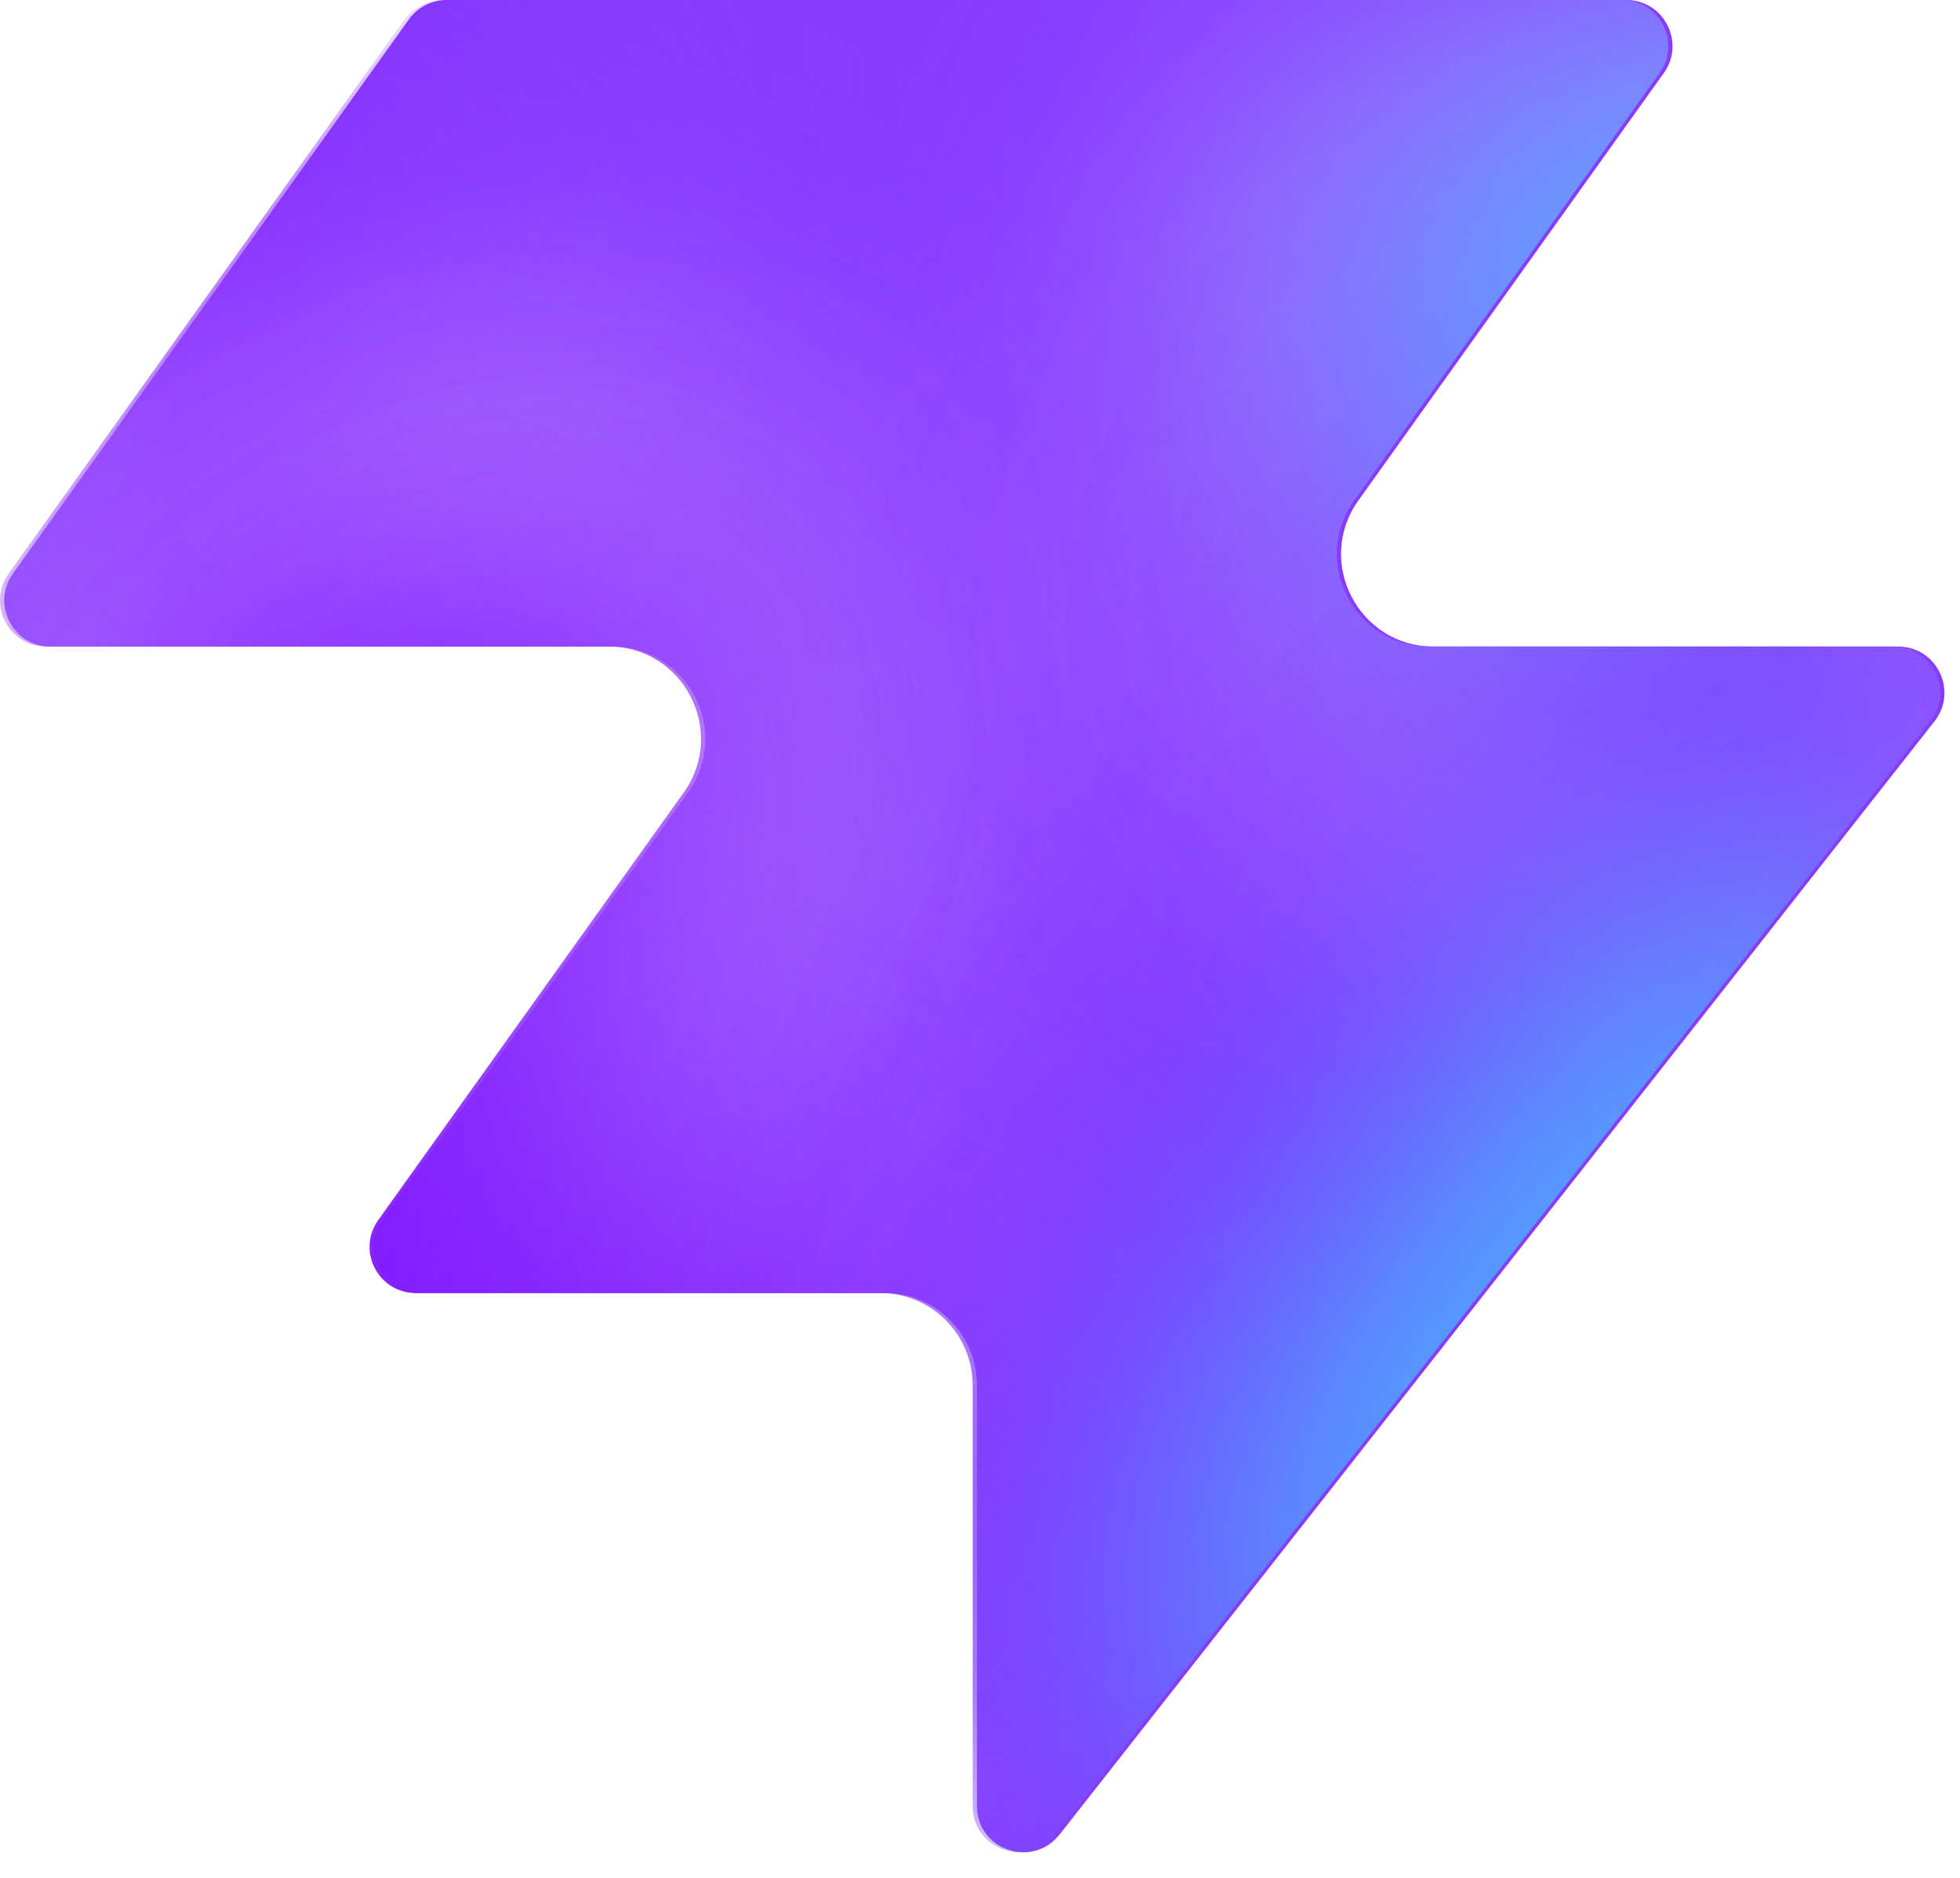
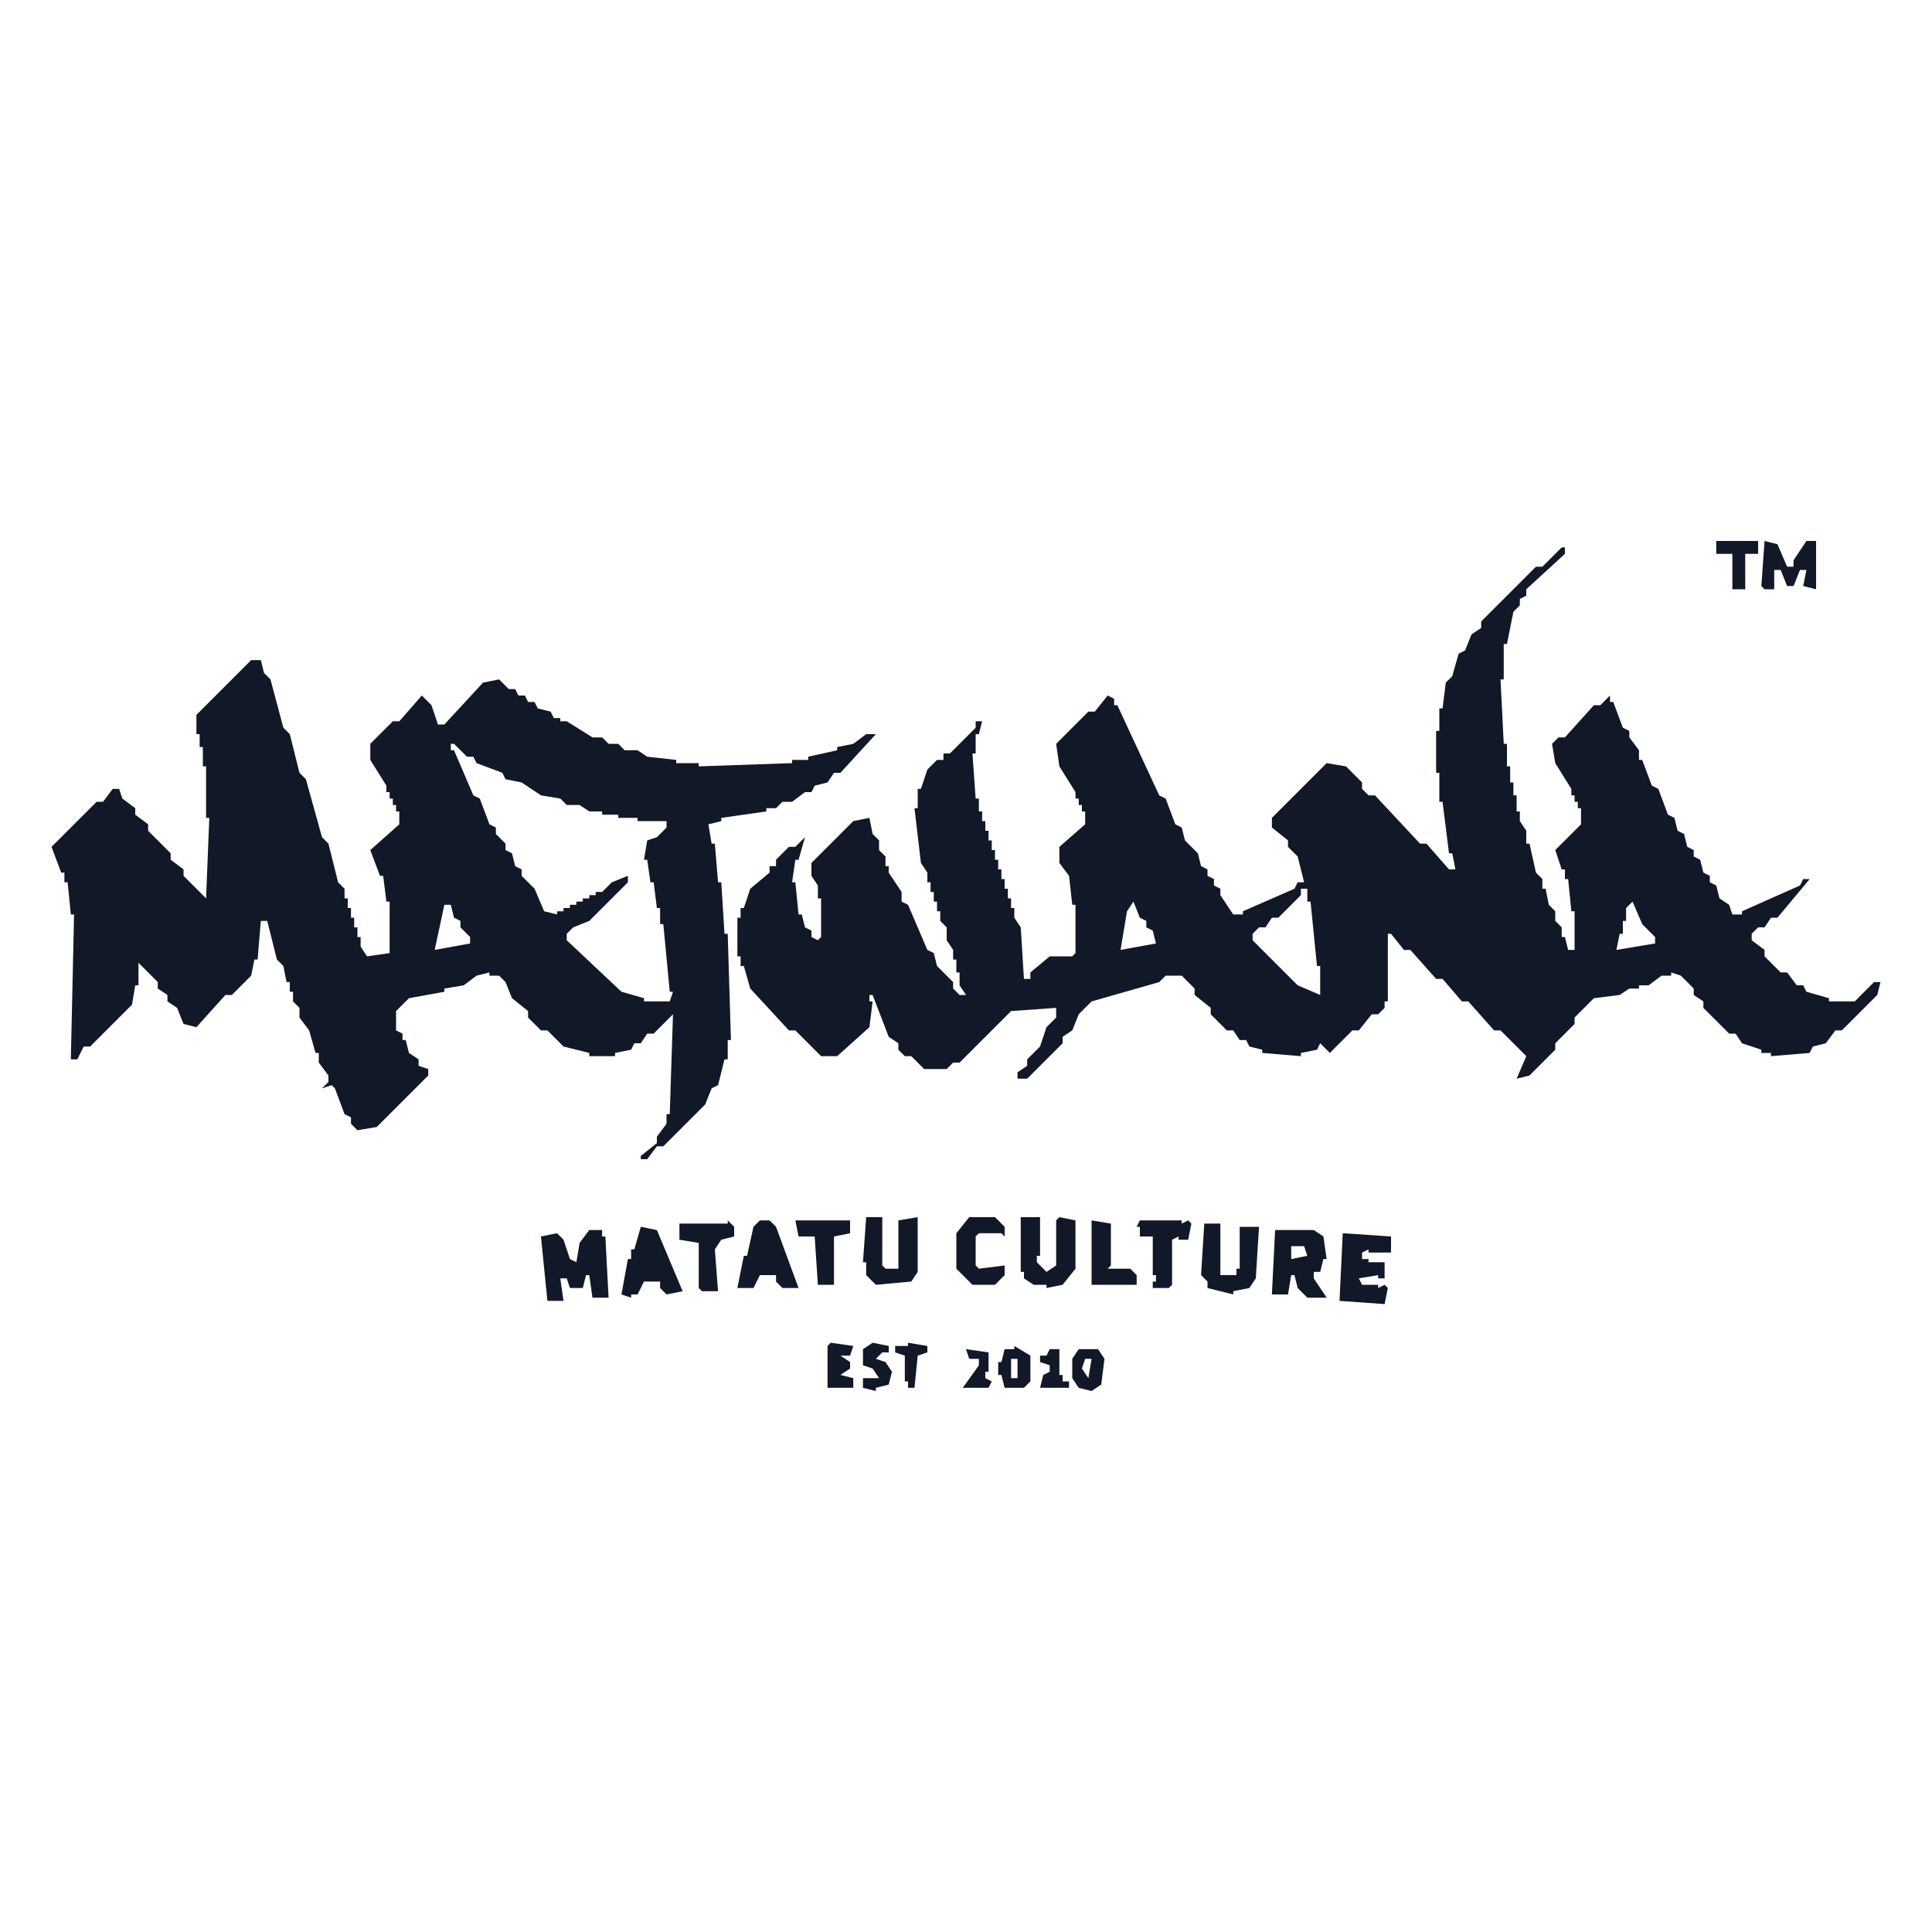
- <svg xmlns="http://www.w3.org/2000/svg" width="48" height="46" fill="none" viewBox="0 0 48 46">
-   <path fill="#863bff" d="M25.946 44.938c-.664.845-2.021.375-2.021-.698V33.937a2.26 2.26 0 0 0-2.262-2.262H10.287c-.92 0-1.456-1.04-.92-1.788l7.48-10.471c1.07-1.497 0-3.578-1.842-3.578H1.237c-.92 0-1.456-1.04-.92-1.788L10.013.474c.214-.297.556-.474.92-.474h28.894c.92 0 1.456 1.04.92 1.788l-7.48 10.471c-1.07 1.498 0 3.579 1.842 3.579h11.377c.943 0 1.473 1.088.89 1.83L25.947 44.94z" style="fill:#863bff;fill:color(display-p3 .525 .23 1);fill-opacity:1" />
-   <mask id="a" width="48" height="46" x="0" y="0" maskUnits="userSpaceOnUse" style="mask-type:alpha">
-     <path fill="#000" d="M25.842 44.938c-.664.844-2.021.375-2.021-.698V33.937a2.26 2.26 0 0 0-2.262-2.262H10.183c-.92 0-1.456-1.04-.92-1.788l7.48-10.471c1.07-1.498 0-3.579-1.842-3.579H1.133c-.92 0-1.456-1.04-.92-1.787L9.91.473c.214-.297.556-.474.92-.474h28.894c.92 0 1.456 1.04.92 1.788l-7.48 10.471c-1.07 1.498 0 3.578 1.842 3.578h11.377c.943 0 1.473 1.088.89 1.832L25.843 44.94z" style="fill:#000;fill-opacity:1" />
-   </mask>
-   <g mask="url(#a)">
-     <g filter="url(#b)">
-       <ellipse cx="5.508" cy="14.704" fill="#ede6ff" rx="5.508" ry="14.704" style="fill:#ede6ff;fill:color(display-p3 .927 .903 1);fill-opacity:1" transform="matrix(.00324 1 1 -.00324 -4.47 31.516)" />
-     </g>
-     <g filter="url(#c)">
-       <ellipse cx="10.399" cy="29.851" fill="#ede6ff" rx="10.399" ry="29.851" style="fill:#ede6ff;fill:color(display-p3 .927 .903 1);fill-opacity:1" transform="matrix(.00324 1 1 -.00324 -39.328 7.883)" />
-     </g>
-     <g filter="url(#d)">
-       <ellipse cx="5.508" cy="30.487" fill="#7e14ff" rx="5.508" ry="30.487" style="fill:#7e14ff;fill:color(display-p3 .492 .077 1);fill-opacity:1" transform="rotate(89.814 -25.913 -14.639)scale(1 -1)" />
-     </g>
-     <g filter="url(#e)">
-       <ellipse cx="5.508" cy="30.599" fill="#7e14ff" rx="5.508" ry="30.599" style="fill:#7e14ff;fill:color(display-p3 .492 .077 1);fill-opacity:1" transform="rotate(89.814 -32.644 -3.334)scale(1 -1)" />
-     </g>
-     <g filter="url(#f)">
-       <ellipse cx="5.508" cy="30.599" fill="#7e14ff" rx="5.508" ry="30.599" style="fill:#7e14ff;fill:color(display-p3 .492 .077 1);fill-opacity:1" transform="matrix(.00324 1 1 -.00324 -34.34 30.47)" />
-     </g>
-     <g filter="url(#g)">
-       <ellipse cx="14.072" cy="22.078" fill="#ede6ff" rx="14.072" ry="22.078" style="fill:#ede6ff;fill:color(display-p3 .927 .903 1);fill-opacity:1" transform="rotate(93.35 24.506 48.493)scale(-1 1)" />
-     </g>
-     <g filter="url(#h)">
-       <ellipse cx="3.47" cy="21.501" fill="#7e14ff" rx="3.47" ry="21.501" style="fill:#7e14ff;fill:color(display-p3 .492 .077 1);fill-opacity:1" transform="rotate(89.009 28.708 47.59)scale(-1 1)" />
-     </g>
-     <g filter="url(#i)">
-       <ellipse cx="3.47" cy="21.501" fill="#7e14ff" rx="3.47" ry="21.501" style="fill:#7e14ff;fill:color(display-p3 .492 .077 1);fill-opacity:1" transform="rotate(89.009 28.708 47.59)scale(-1 1)" />
-     </g>
-     <g filter="url(#j)">
-       <ellipse cx=".387" cy="8.972" fill="#7e14ff" rx="4.407" ry="29.108" style="fill:#7e14ff;fill:color(display-p3 .492 .077 1);fill-opacity:1" transform="rotate(39.51 .387 8.972)" />
-     </g>
-     <g filter="url(#k)">
-       <ellipse cx="47.523" cy="-6.092" fill="#7e14ff" rx="4.407" ry="29.108" style="fill:#7e14ff;fill:color(display-p3 .492 .077 1);fill-opacity:1" transform="rotate(37.892 47.523 -6.092)" />
-     </g>
-     <g filter="url(#l)">
-       <ellipse cx="41.412" cy="6.333" fill="#47bfff" rx="5.971" ry="9.665" style="fill:#47bfff;fill:color(display-p3 .28 .748 1);fill-opacity:1" transform="rotate(37.892 41.412 6.333)" />
-     </g>
-     <g filter="url(#m)">
-       <ellipse cx="-1.879" cy="38.332" fill="#7e14ff" rx="4.407" ry="29.108" style="fill:#7e14ff;fill:color(display-p3 .492 .077 1);fill-opacity:1" transform="rotate(37.892 -1.88 38.332)" />
-     </g>
-     <g filter="url(#n)">
-       <ellipse cx="-1.879" cy="38.332" fill="#7e14ff" rx="4.407" ry="29.108" style="fill:#7e14ff;fill:color(display-p3 .492 .077 1);fill-opacity:1" transform="rotate(37.892 -1.88 38.332)" />
-     </g>
-     <g filter="url(#o)">
-       <ellipse cx="35.651" cy="29.907" fill="#7e14ff" rx="4.407" ry="29.108" style="fill:#7e14ff;fill:color(display-p3 .492 .077 1);fill-opacity:1" transform="rotate(37.892 35.651 29.907)" />
-     </g>
-     <g filter="url(#p)">
-       <ellipse cx="38.418" cy="32.4" fill="#47bfff" rx="5.971" ry="15.297" style="fill:#47bfff;fill:color(display-p3 .28 .748 1);fill-opacity:1" transform="rotate(37.892 38.418 32.4)" />
-     </g>
-   </g>
-   <defs>
-     <filter id="b" width="60.045" height="41.654" x="-19.77" y="16.149" color-interpolation-filters="sRGB" filterUnits="userSpaceOnUse">
-       <feFlood flood-opacity="0" result="BackgroundImageFix" />
-       <feBlend in="SourceGraphic" in2="BackgroundImageFix" result="shape" />
-       <feGaussianBlur result="effect1_foregroundBlur_2002_17158" stdDeviation="7.659" />
-     </filter>
-     <filter id="c" width="90.34" height="51.437" x="-54.613" y="-7.533" color-interpolation-filters="sRGB" filterUnits="userSpaceOnUse">
-       <feFlood flood-opacity="0" result="BackgroundImageFix" />
-       <feBlend in="SourceGraphic" in2="BackgroundImageFix" result="shape" />
-       <feGaussianBlur result="effect1_foregroundBlur_2002_17158" stdDeviation="7.659" />
-     </filter>
-     <filter id="d" width="79.355" height="29.4" x="-49.64" y="2.03" color-interpolation-filters="sRGB" filterUnits="userSpaceOnUse">
-       <feFlood flood-opacity="0" result="BackgroundImageFix" />
-       <feBlend in="SourceGraphic" in2="BackgroundImageFix" result="shape" />
-       <feGaussianBlur result="effect1_foregroundBlur_2002_17158" stdDeviation="4.596" />
-     </filter>
-     <filter id="e" width="79.579" height="29.4" x="-45.045" y="20.029" color-interpolation-filters="sRGB" filterUnits="userSpaceOnUse">
-       <feFlood flood-opacity="0" result="BackgroundImageFix" />
-       <feBlend in="SourceGraphic" in2="BackgroundImageFix" result="shape" />
-       <feGaussianBlur result="effect1_foregroundBlur_2002_17158" stdDeviation="4.596" />
-     </filter>
-     <filter id="f" width="79.579" height="29.4" x="-43.513" y="21.178" color-interpolation-filters="sRGB" filterUnits="userSpaceOnUse">
-       <feFlood flood-opacity="0" result="BackgroundImageFix" />
-       <feBlend in="SourceGraphic" in2="BackgroundImageFix" result="shape" />
-       <feGaussianBlur result="effect1_foregroundBlur_2002_17158" stdDeviation="4.596" />
-     </filter>
-     <filter id="g" width="74.749" height="58.852" x="15.756" y="-17.901" color-interpolation-filters="sRGB" filterUnits="userSpaceOnUse">
-       <feFlood flood-opacity="0" result="BackgroundImageFix" />
-       <feBlend in="SourceGraphic" in2="BackgroundImageFix" result="shape" />
-       <feGaussianBlur result="effect1_foregroundBlur_2002_17158" stdDeviation="7.659" />
-     </filter>
-     <filter id="h" width="61.377" height="25.362" x="23.548" y="2.284" color-interpolation-filters="sRGB" filterUnits="userSpaceOnUse">
-       <feFlood flood-opacity="0" result="BackgroundImageFix" />
-       <feBlend in="SourceGraphic" in2="BackgroundImageFix" result="shape" />
-       <feGaussianBlur result="effect1_foregroundBlur_2002_17158" stdDeviation="4.596" />
-     </filter>
-     <filter id="i" width="61.377" height="25.362" x="23.548" y="2.284" color-interpolation-filters="sRGB" filterUnits="userSpaceOnUse">
-       <feFlood flood-opacity="0" result="BackgroundImageFix" />
-       <feBlend in="SourceGraphic" in2="BackgroundImageFix" result="shape" />
-       <feGaussianBlur result="effect1_foregroundBlur_2002_17158" stdDeviation="4.596" />
-     </filter>
-     <filter id="j" width="56.045" height="63.649" x="-27.636" y="-22.853" color-interpolation-filters="sRGB" filterUnits="userSpaceOnUse">
-       <feFlood flood-opacity="0" result="BackgroundImageFix" />
-       <feBlend in="SourceGraphic" in2="BackgroundImageFix" result="shape" />
-       <feGaussianBlur result="effect1_foregroundBlur_2002_17158" stdDeviation="4.596" />
-     </filter>
-     <filter id="k" width="54.814" height="64.646" x="20.116" y="-38.415" color-interpolation-filters="sRGB" filterUnits="userSpaceOnUse">
-       <feFlood flood-opacity="0" result="BackgroundImageFix" />
-       <feBlend in="SourceGraphic" in2="BackgroundImageFix" result="shape" />
-       <feGaussianBlur result="effect1_foregroundBlur_2002_17158" stdDeviation="4.596" />
-     </filter>
-     <filter id="l" width="33.541" height="35.313" x="24.641" y="-11.323" color-interpolation-filters="sRGB" filterUnits="userSpaceOnUse">
-       <feFlood flood-opacity="0" result="BackgroundImageFix" />
-       <feBlend in="SourceGraphic" in2="BackgroundImageFix" result="shape" />
-       <feGaussianBlur result="effect1_foregroundBlur_2002_17158" stdDeviation="4.596" />
-     </filter>
-     <filter id="m" width="54.814" height="64.646" x="-29.286" y="6.009" color-interpolation-filters="sRGB" filterUnits="userSpaceOnUse">
-       <feFlood flood-opacity="0" result="BackgroundImageFix" />
-       <feBlend in="SourceGraphic" in2="BackgroundImageFix" result="shape" />
-       <feGaussianBlur result="effect1_foregroundBlur_2002_17158" stdDeviation="4.596" />
-     </filter>
-     <filter id="n" width="54.814" height="64.646" x="-29.286" y="6.009" color-interpolation-filters="sRGB" filterUnits="userSpaceOnUse">
-       <feFlood flood-opacity="0" result="BackgroundImageFix" />
-       <feBlend in="SourceGraphic" in2="BackgroundImageFix" result="shape" />
-       <feGaussianBlur result="effect1_foregroundBlur_2002_17158" stdDeviation="4.596" />
-     </filter>
-     <filter id="o" width="54.814" height="64.646" x="8.244" y="-2.416" color-interpolation-filters="sRGB" filterUnits="userSpaceOnUse">
-       <feFlood flood-opacity="0" result="BackgroundImageFix" />
-       <feBlend in="SourceGraphic" in2="BackgroundImageFix" result="shape" />
-       <feGaussianBlur result="effect1_foregroundBlur_2002_17158" stdDeviation="4.596" />
-     </filter>
-     <filter id="p" width="39.409" height="43.623" x="18.713" y="10.588" color-interpolation-filters="sRGB" filterUnits="userSpaceOnUse">
-       <feFlood flood-opacity="0" result="BackgroundImageFix" />
-       <feBlend in="SourceGraphic" in2="BackgroundImageFix" result="shape" />
-       <feGaussianBlur result="effect1_foregroundBlur_2002_17158" stdDeviation="4.596" />
-     </filter>
-   </defs>
+ <svg xmlns="http://www.w3.org/2000/svg" viewBox="0 0 600 600">
+   <style>path{fill:#111827}@media(prefers-color-scheme:dark){path{fill:#f9fafb}}</style>
+   <path fill-rule="evenodd" d="M533 168L546 168L546 172L542 172L542 183L538 183L538 172L533 172ZM548 168L552 169L555 176L557 176L557 174L561 168L564 168L564 183L560 182L561 177L559 177L557 182L555 182L553 177L551 177L551 183L548 183L547 182ZM485 170L486 170L486 172L474 183L474 185L472 186L472 188L470 190L468 200L467 200L467 211L466 211L467 231L468 231L468 238L469 238L469 243L470 243L470 247L471 247L471 252L472 252L472 255L474 258L474 262L475 262L477 271L479 273L479 276L480 276L481 281L483 283L483 286L485 288L485 291L486 291L487 295L489 295L489 283L488 283L487 273L486 273L486 270L485 270L483 264L491 256L491 251L490 251L490 249L489 249L489 247L488 247L488 245L483 237L482 231L484 229L486 229L495 219L497 219L500 216L500 218L501 218L504 226L506 227L506 229L509 233L509 236L510 236L513 244L515 245L518 253L520 254L521 258L523 259L524 263L526 264L526 266L528 267L529 271L531 272L531 274L533 275L534 279L537 281L538 284L541 284L541 283L559 275L560 273L562 273L552 285L550 285L548 288L546 288L544 290L544 292L548 295L548 297L553 302L555 302L558 306L560 306L561 308L568 310L568 311L576 311L582 305L584 305L583 309L572 320L570 320L567 324L563 325L562 327L550 328L550 327L547 327L547 326L541 324L539 321L537 321L529 313L529 311L526 309L526 307L522 303L519 302L519 303L516 303L512 306L509 306L509 307L506 307L503 309L495 310L489 316L489 318L483 324L483 326L475 334L471 335L474 328L466 320L464 320L456 311L454 311L448 304L446 304L438 295L436 295L432 290L431 290L431 311L430 311L430 313L428 315L426 315L422 320L420 320L413 327L410 324L409 326L404 327L404 328L392 327L392 326L388 325L387 323L385 323L383 320L381 320L376 315L376 313L371 309L371 307L367 303L362 303L360 305L339 311L335 315L333 320L330 322L330 324L319 335L316 335L316 333L319 331L319 329L323 325L325 319L328 316L328 313L314 314L298 330L296 330L294 332L287 332L283 328L281 328L279 326L279 324L276 322L271 309L270 309L270 311L271 311L270 319L260 328L255 328L247 320L245 320L233 307L231 300L230 300L230 297L229 297L229 285L230 285L230 282L231 282L233 276L239 271L239 269L241 269L241 267L245 263L247 263L250 260L248 267L247 267L246 274L247 274L248 284L249 284L250 288L252 289L252 291L254 292L255 291L255 279L254 279L254 275L252 272L252 268L265 255L270 254L271 259L273 261L273 264L275 266L275 269L276 269L276 271L280 277L280 280L282 281L288 295L290 296L291 300L296 305L296 307L298 309L300 309L298 306L298 302L297 302L297 298L296 298L296 295L294 292L294 288L292 286L292 283L291 283L291 280L290 280L290 277L289 277L289 274L288 274L288 271L286 268L284 251L285 251L285 245L286 245L288 239L291 236L293 236L293 234L295 234L303 226L303 224L305 224L304 228L303 228L303 234L302 234L303 248L304 248L304 252L305 252L305 255L306 255L306 258L307 258L307 261L308 261L308 264L309 264L309 267L310 267L310 270L311 270L311 273L312 273L312 276L313 276L313 279L314 279L314 282L315 282L315 285L317 288L318 304L320 304L320 302L326 297L333 297L334 296L334 281L333 281L332 272L329 268L329 263L337 256L337 252L336 252L336 250L335 250L335 248L334 248L334 246L329 238L328 231L338 221L340 221L344 216L346 217L346 219L347 219L360 247L362 248L365 256L367 257L368 261L372 265L373 269L375 270L375 272L377 273L377 275L379 276L379 278L383 284L386 284L386 283L402 276L403 274L405 274L403 266L400 263L400 261L395 257L395 254L412 237L418 238L423 243L423 245L425 247L427 247L441 262L443 262L450 270L452 270L451 265L450 265L448 249L447 249L447 240L446 240L446 227L447 227L447 220L448 220L449 212L451 210L453 203L455 202L457 197L460 195L460 193L477 176L479 176ZM78 205L81 205L82 209L84 211L88 226L90 228L93 240L95 242L100 260L102 262L105 274L107 276L107 279L108 279L108 282L109 282L109 285L110 285L110 288L111 288L111 291L112 291L112 294L114 297L121 296L121 280L120 280L119 272L118 272L115 264L124 256L124 252L123 252L123 250L122 250L122 248L121 248L121 246L120 246L120 244L115 236L115 231L122 224L124 224L131 216L134 219L136 225L138 225L150 212L155 211L158 214L160 214L161 216L163 216L164 218L166 218L167 220L171 221L172 223L174 223L174 224L176 224L184 229L187 229L189 231L192 231L194 233L198 233L201 235L210 236L210 237L217 237L217 238L246 237L246 236L251 236L251 235L260 233L260 232L265 231L269 228L272 228L261 240L259 240L257 243L253 244L252 246L250 246L246 249L243 249L241 251L238 251L238 252L224 254L224 255L220 256L221 262L222 262L223 274L224 274L225 290L226 290L227 323L226 323L226 329L225 329L223 337L221 338L219 343L206 356L204 356L201 360L199 360L199 359L204 355L204 353L207 349L207 346L208 346L209 315L203 321L201 321L199 324L197 324L196 326L191 327L191 328L183 328L183 327L175 325L170 320L168 320L164 316L164 314L159 310L157 305L155 303L152 303L152 302L148 303L144 306L138 307L138 308L127 310L123 314L123 320L125 321L125 323L126 323L127 327L130 329L130 331L133 332L133 334L117 350L111 351L109 349L109 347L107 346L104 338L103 337L100 338L102 336L102 334L99 330L99 327L98 327L96 320L93 316L93 313L91 311L91 308L90 308L90 305L89 305L88 300L86 298L83 286L81 286L80 298L79 298L78 303L72 309L70 309L61 319L57 318L55 313L52 311L52 309L49 307L49 305L43 299L43 306L42 306L41 312L28 325L26 325L24 329L22 329L23 284L22 284L21 274L20 274L20 271L19 271L16 263L30 249L32 249L35 245L37 245L38 248L42 251L42 253L46 256L46 258L53 265L53 267L57 270L57 272L64 279L65 254L64 254L64 238L63 238L63 232L62 232L62 228L61 228L61 222ZM141 231L140 231L140 233L141 233L147 247L149 248L152 256L154 257L154 259L157 262L157 264L159 265L160 269L162 270L162 272L166 276L169 283L173 284L173 283L175 283L175 282L177 282L177 281L179 281L179 280L181 280L181 279L183 279L183 278L185 278L185 277L187 277L190 274L195 272L195 274L183 286L178 288L176 290L176 292L193 308L200 310L200 311L208 311L209 308L208 308L206 287L205 287L205 282L204 282L203 274L202 274L201 267L200 267L201 261L204 260L207 257L207 255L198 255L198 254L192 254L192 253L187 253L187 252L183 252L180 250L176 250L174 248L168 247L162 243L157 242L156 240L148 237L147 235L145 235ZM404 276L404 278L397 285L395 285L393 288L391 288L389 290L389 292L403 306L410 309L410 300L409 300L407 280L406 280L406 276ZM352 280L350 283L348 295L359 293L358 289L356 288L356 286L354 285ZM507 280L505 282L505 286L504 286L504 290L503 290L502 295L514 293L514 291L510 287ZM138 281L135 295L146 293L146 291L143 288L143 286L141 285L140 281ZM269 378L274 378L274 393L275 394L279 394L279 379L285 378L285 395L283 398L272 399L269 396L269 392L268 392ZM301 378L309 378L312 381L312 384L311 383L304 383L303 384L303 393L304 394L312 393L312 396L309 399L302 399L297 394L297 383ZM317 378L323 378L323 390L322 390L322 392L325 395L328 393L328 379L329 378L334 379L334 394L330 399L325 400L325 399L321 399L318 397L318 395L317 395ZM226 379L228 381L228 384L224 385L222 388L223 401L218 401L217 400L217 386L211 385L211 380L226 380ZM236 379L239 379L241 381L248 400L243 400L241 398L241 396L236 396L234 400L229 400L231 390L232 390L234 381ZM247 379L264 379L264 383L259 384L259 399L254 399L253 384L248 384ZM339 379L345 380L345 393L344 394L351 394L353 396L353 399L339 399ZM354 379L367 379L367 380L369 379L370 380L369 385L366 385L366 384L364 385L364 399L363 400L358 400L358 398L359 398L359 396L358 396L358 384L354 384L354 381L353 381ZM374 380L379 380L379 396L384 396L384 394L385 394L385 381L391 381L390 397L388 400L383 401L383 402L375 400L375 398L373 396ZM199 381L204 382L212 401L207 402L205 400L205 398L200 398L198 402L196 402L196 403L193 402L195 391L196 391L196 388L197 388ZM183 382L187 382L187 384L188 384L189 403L184 403L183 396L182 396L181 400L177 400L176 397L174 397L175 404L170 404L168 384L173 383L175 385L177 391L179 392L180 386ZM396 382L408 382L411 384L412 391L411 391L410 395L408 395L408 397L412 403L406 403L403 400L402 396L401 396L400 402L395 402ZM417 383L432 384L432 389L425 389L425 388L423 389L423 391L425 391L425 392L430 392L430 397L428 397L428 396L422 397L423 399L428 399L428 400L430 399L431 400L430 405L416 404ZM401 387L401 391L406 390L405 387ZM258 417L265 418L264 421L261 421L264 423L264 425L261 427L265 428L265 431L257 431L257 418ZM271 417L276 418L276 420L274 420L272 422L275 423L277 426L276 430L272 431L272 432L268 431L268 428L273 428L271 425L268 424L268 419ZM282 417L288 418L288 420L285 421L284 431L282 431L282 429L281 429L281 421L278 420L278 418L282 418ZM315 418L320 421L320 429L318 431L312 431L311 427L310 427L310 423L311 423L312 419L315 419ZM300 419L307 420L307 426L306 426L306 428L308 429L307 431L299 431L304 424L304 422L301 422ZM326 419L329 419L329 427L330 427L330 429L332 429L332 431L323 431L324 427L326 426L326 424L323 423L323 421L325 421ZM335 419L341 419L343 422L342 430L339 432L335 431L333 428L333 422ZM314 422L314 428L316 428L316 422ZM337 422L336 425L338 428L339 422Z" />
</svg>
